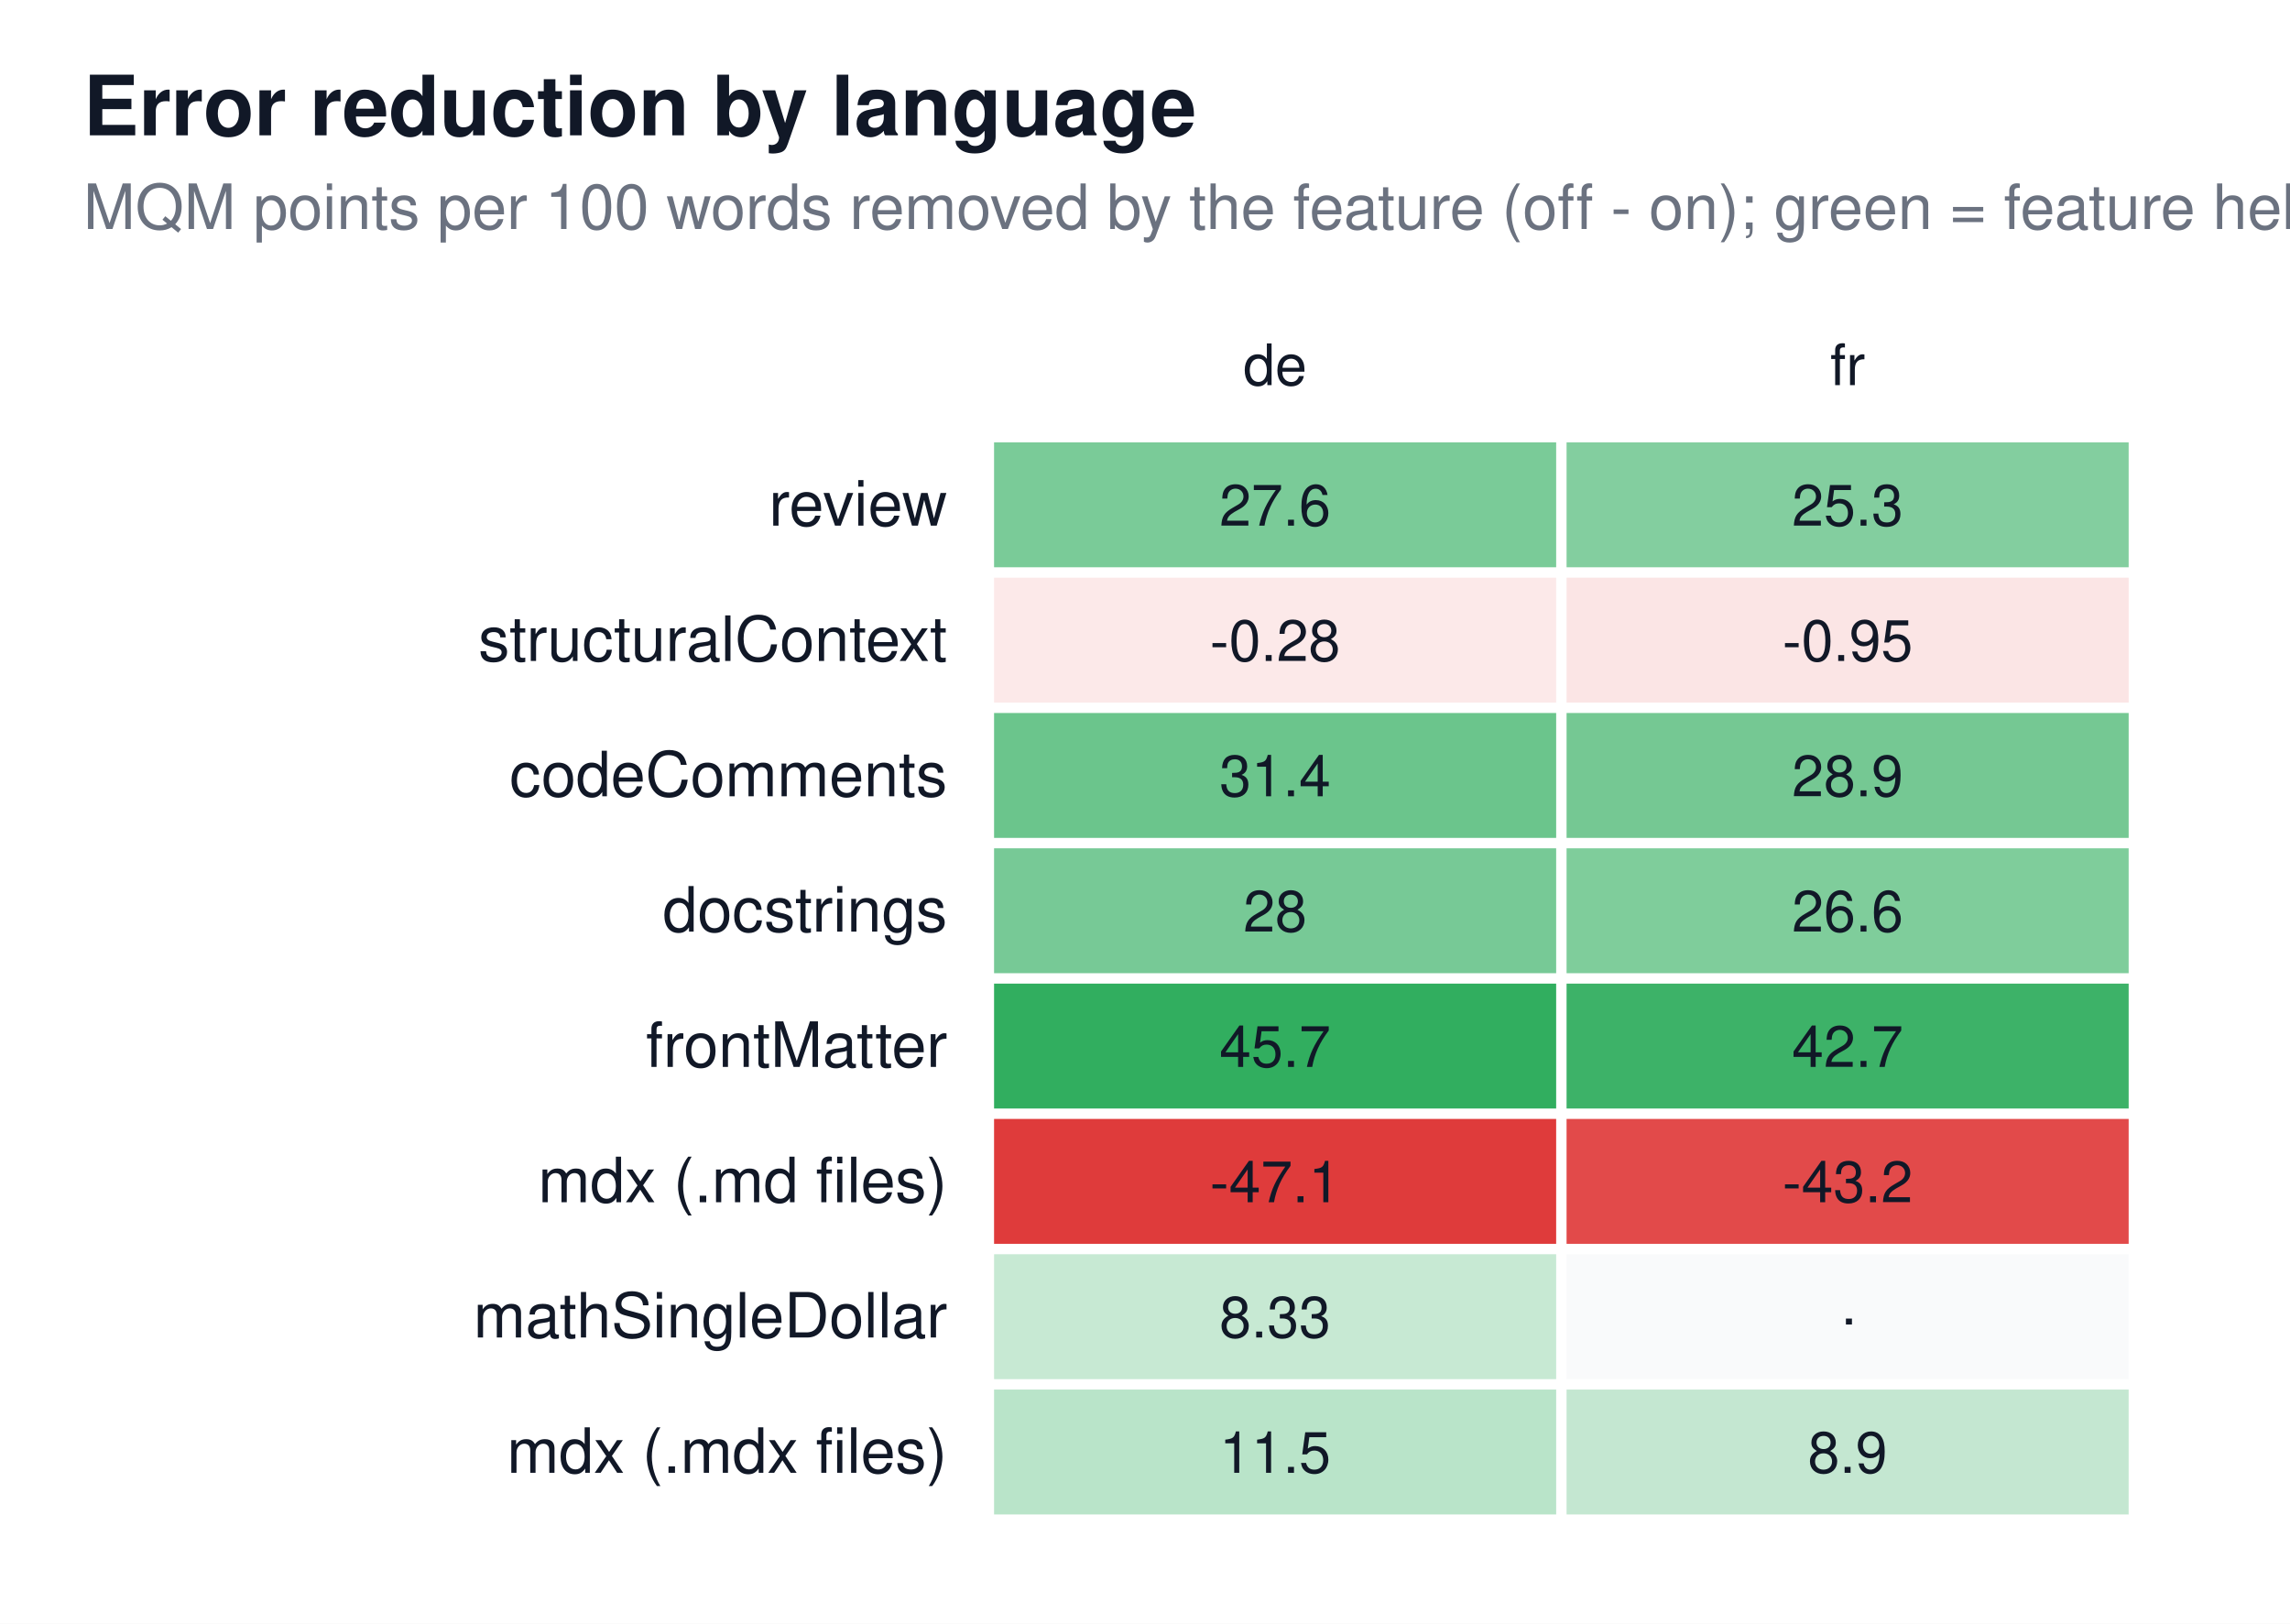
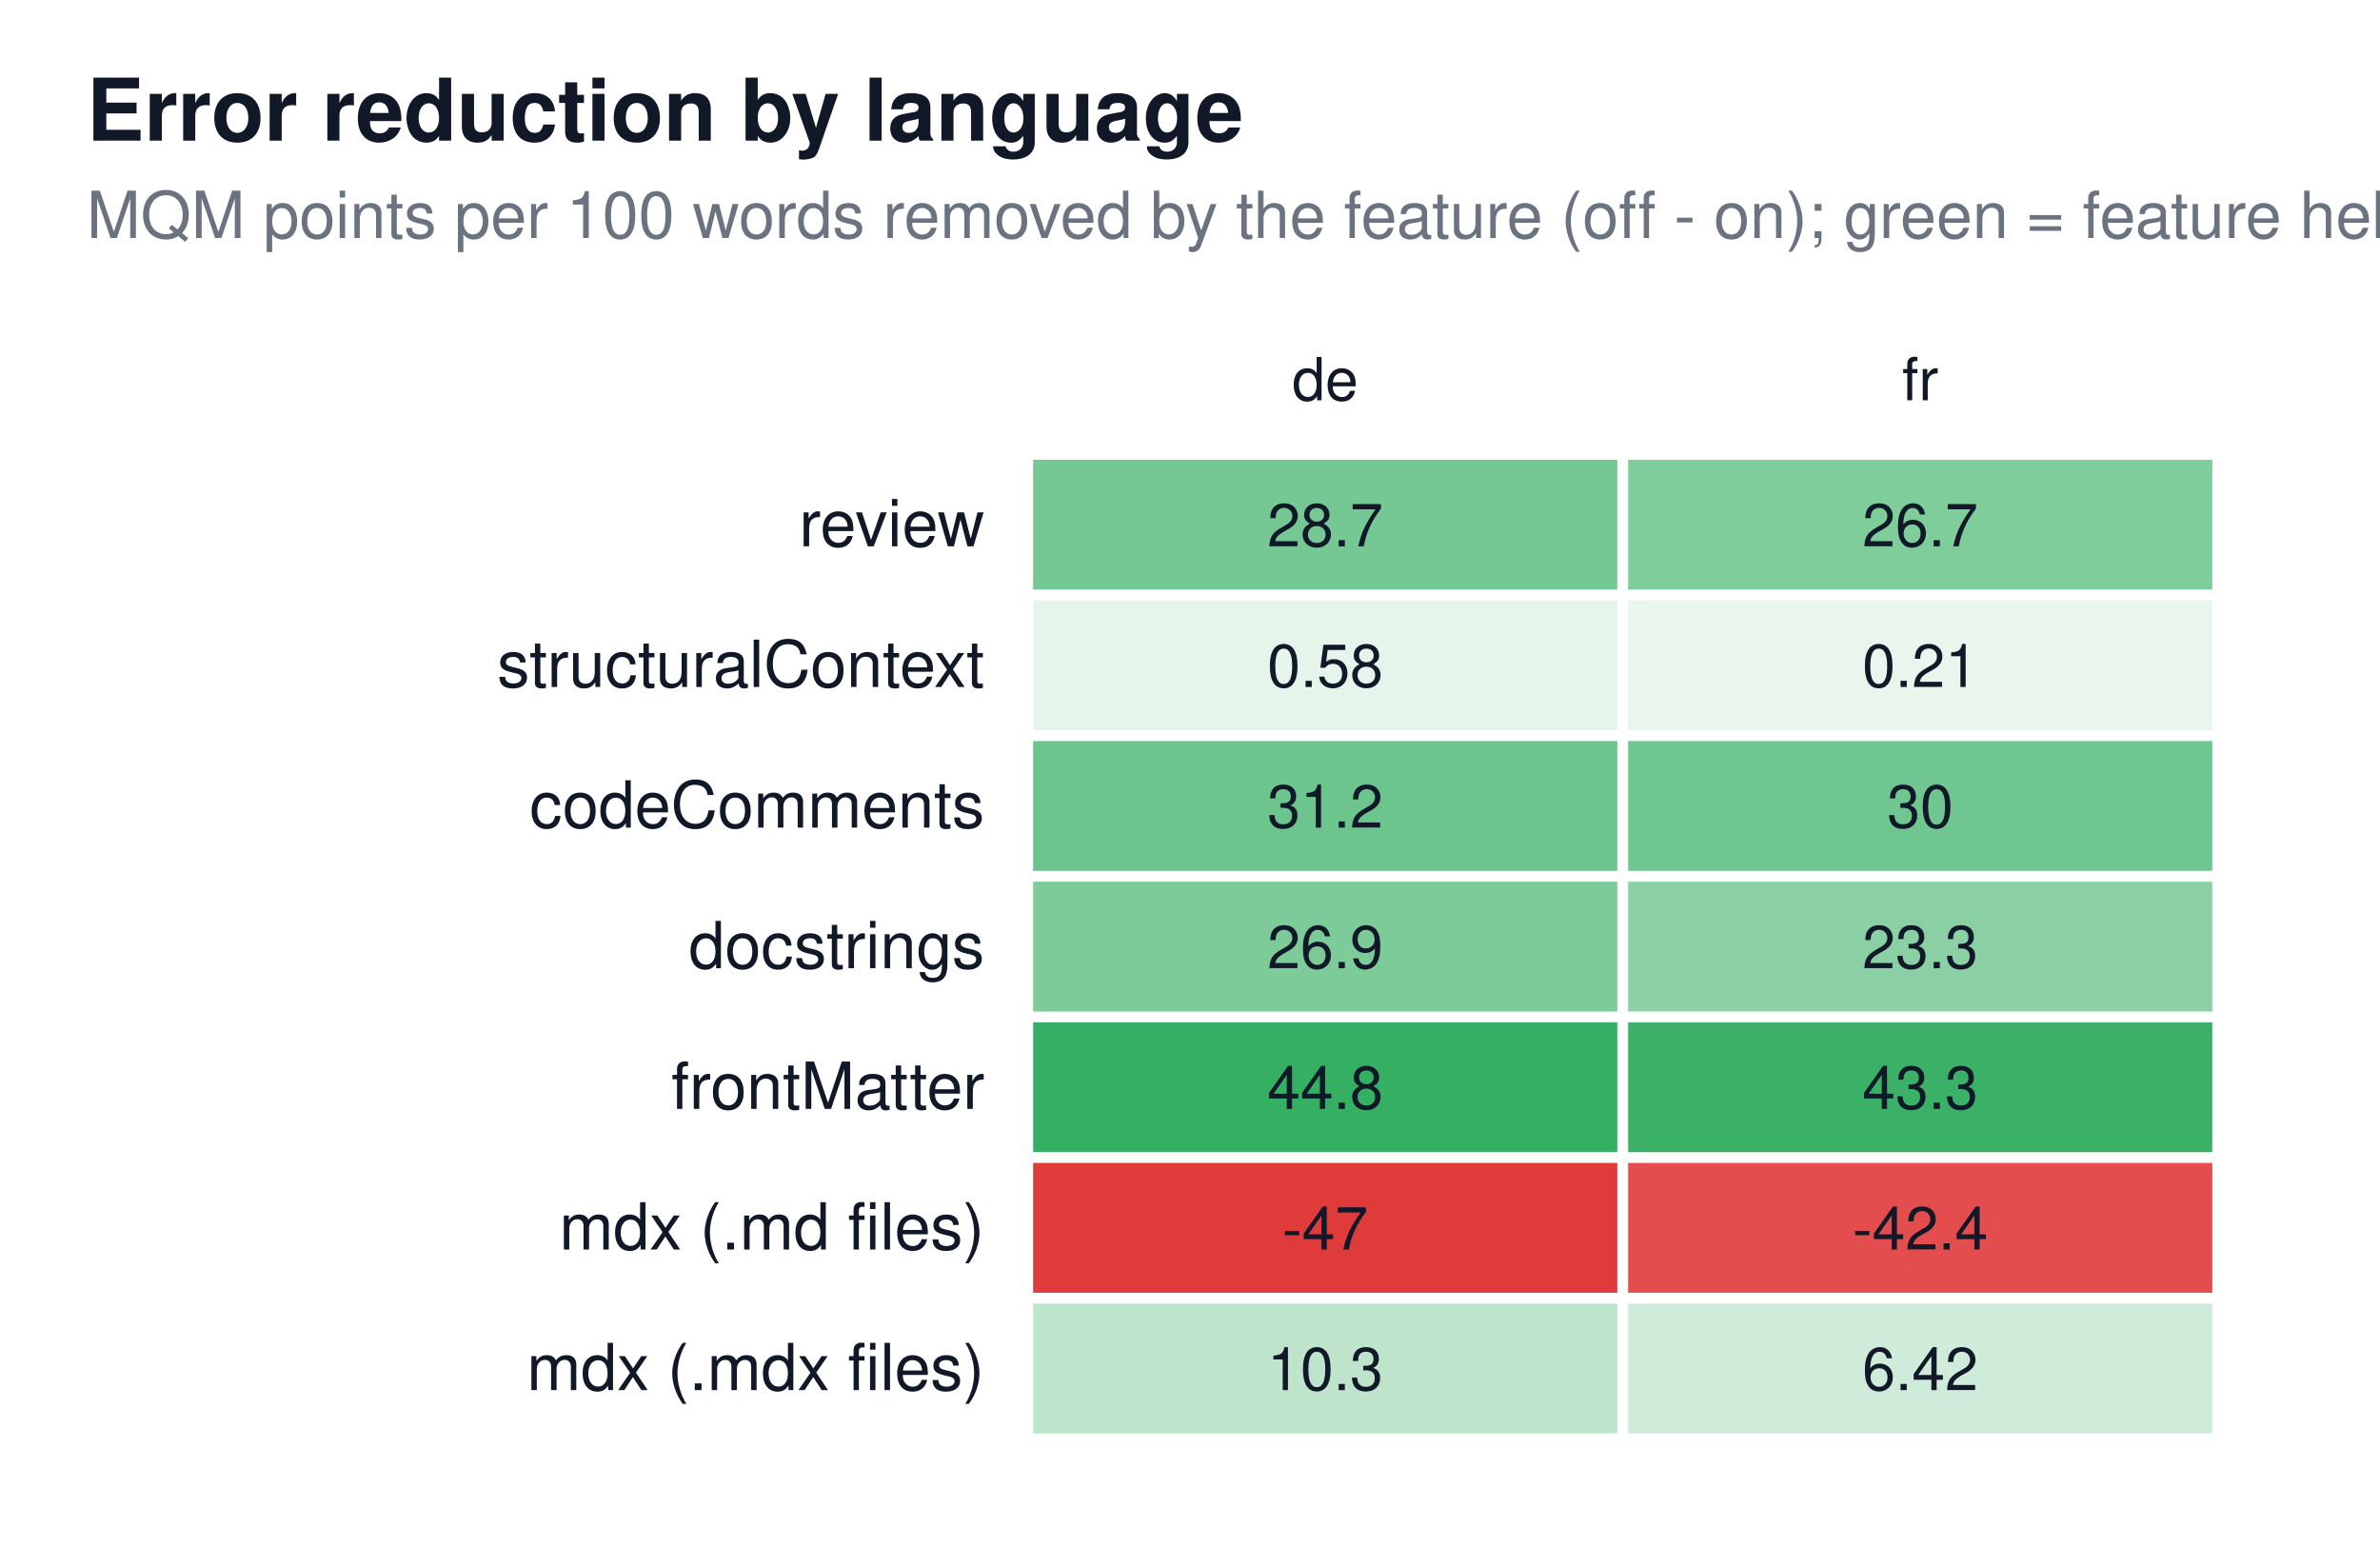
- <svg xmlns="http://www.w3.org/2000/svg" width="440" height="312" viewBox="0 0 440 312" font-family="Segoe UI, Helvetica, Arial, sans-serif">
+ <svg xmlns="http://www.w3.org/2000/svg" width="440" height="286" viewBox="0 0 440 286" font-family="Segoe UI, Helvetica, Arial, sans-serif">
  <rect width="100%" height="100%" fill="#ffffff" />
  <text x="16" y="26" font-size="16" font-weight="600" fill="#111827">Error reduction by language</text>
  <text x="16" y="44" font-size="12" fill="#6b7280">MQM points per 100 words removed by the feature (off - on); green = feature helps</text>
  <text x="245" y="74" font-size="11" text-anchor="middle" fill="#111827">de</text>
  <text x="355" y="74" font-size="11" text-anchor="middle" fill="#111827">fr</text>
  <text x="182" y="101" font-size="12" text-anchor="end" fill="#111827">review</text>
-   <rect x="191" y="85" width="108" height="24" fill="rgba(22,163,74,0.57)" />
-   <text x="245" y="101" font-size="11" text-anchor="middle" fill="#111827">27.6</text>
-   <rect x="301" y="85" width="108" height="24" fill="rgba(22,163,74,0.53)" />
-   <text x="355" y="101" font-size="11" text-anchor="middle" fill="#111827">25.3</text>
+   <rect x="191" y="85" width="108" height="24" fill="rgba(22,163,74,0.59)" />
+   <text x="245" y="101" font-size="11" text-anchor="middle" fill="#111827">28.7</text>
+   <rect x="301" y="85" width="108" height="24" fill="rgba(22,163,74,0.55)" />
+   <text x="355" y="101" font-size="11" text-anchor="middle" fill="#111827">26.7</text>
  <text x="182" y="127" font-size="12" text-anchor="end" fill="#111827">structuralContext</text>
-   <rect x="191" y="111" width="108" height="24" fill="rgba(220,38,38,0.10)" />
-   <text x="245" y="127" font-size="11" text-anchor="middle" fill="#111827">-0.28</text>
-   <rect x="301" y="111" width="108" height="24" fill="rgba(220,38,38,0.12)" />
-   <text x="355" y="127" font-size="11" text-anchor="middle" fill="#111827">-0.95</text>
+   <rect x="191" y="111" width="108" height="24" fill="rgba(22,163,74,0.11)" />
+   <text x="245" y="127" font-size="11" text-anchor="middle" fill="#111827">0.58</text>
+   <rect x="301" y="111" width="108" height="24" fill="rgba(22,163,74,0.10)" />
+   <text x="355" y="127" font-size="11" text-anchor="middle" fill="#111827">0.21</text>
  <text x="182" y="153" font-size="12" text-anchor="end" fill="#111827">codeComments</text>
  <rect x="191" y="137" width="108" height="24" fill="rgba(22,163,74,0.63)" />
-   <text x="245" y="153" font-size="11" text-anchor="middle" fill="#111827">31.4</text>
-   <rect x="301" y="137" width="108" height="24" fill="rgba(22,163,74,0.59)" />
-   <text x="355" y="153" font-size="11" text-anchor="middle" fill="#111827">28.9</text>
+   <text x="245" y="153" font-size="11" text-anchor="middle" fill="#111827">31.2</text>
+   <rect x="301" y="137" width="108" height="24" fill="rgba(22,163,74,0.61)" />
+   <text x="355" y="153" font-size="11" text-anchor="middle" fill="#111827">30</text>
  <text x="182" y="179" font-size="12" text-anchor="end" fill="#111827">docstrings</text>
-   <rect x="191" y="163" width="108" height="24" fill="rgba(22,163,74,0.58)" />
-   <text x="245" y="179" font-size="11" text-anchor="middle" fill="#111827">28</text>
-   <rect x="301" y="163" width="108" height="24" fill="rgba(22,163,74,0.55)" />
-   <text x="355" y="179" font-size="11" text-anchor="middle" fill="#111827">26.6</text>
+   <rect x="191" y="163" width="108" height="24" fill="rgba(22,163,74,0.56)" />
+   <text x="245" y="179" font-size="11" text-anchor="middle" fill="#111827">26.9</text>
+   <rect x="301" y="163" width="108" height="24" fill="rgba(22,163,74,0.50)" />
+   <text x="355" y="179" font-size="11" text-anchor="middle" fill="#111827">23.3</text>
  <text x="182" y="205" font-size="12" text-anchor="end" fill="#111827">frontMatter</text>
-   <rect x="191" y="189" width="108" height="24" fill="rgba(22,163,74,0.88)" />
-   <text x="245" y="205" font-size="11" text-anchor="middle" fill="#111827">45.7</text>
-   <rect x="301" y="189" width="108" height="24" fill="rgba(22,163,74,0.83)" />
-   <text x="355" y="205" font-size="11" text-anchor="middle" fill="#111827">42.7</text>
+   <rect x="191" y="189" width="108" height="24" fill="rgba(22,163,74,0.86)" />
+   <text x="245" y="205" font-size="11" text-anchor="middle" fill="#111827">44.8</text>
+   <rect x="301" y="189" width="108" height="24" fill="rgba(22,163,74,0.84)" />
+   <text x="355" y="205" font-size="11" text-anchor="middle" fill="#111827">43.3</text>
  <text x="182" y="231" font-size="12" text-anchor="end" fill="#111827">mdx (.md files)</text>
  <rect x="191" y="215" width="108" height="24" fill="rgba(220,38,38,0.90)" />
-   <text x="245" y="231" font-size="11" text-anchor="middle" fill="#111827">-47.1</text>
-   <rect x="301" y="215" width="108" height="24" fill="rgba(220,38,38,0.83)" />
-   <text x="355" y="231" font-size="11" text-anchor="middle" fill="#111827">-43.2</text>
-   <text x="182" y="257" font-size="12" text-anchor="end" fill="#111827">mathSingleDollar</text>
-   <rect x="191" y="241" width="108" height="24" fill="rgba(22,163,74,0.24)" />
-   <text x="245" y="257" font-size="11" text-anchor="middle" fill="#111827">8.33</text>
-   <rect x="301" y="241" width="108" height="24" fill="#f9fafb" />
-   <text x="355" y="257" font-size="11" text-anchor="middle" fill="#111827">·</text>
-   <text x="182" y="283" font-size="12" text-anchor="end" fill="#111827">mdx (.mdx files)</text>
-   <rect x="191" y="267" width="108" height="24" fill="rgba(22,163,74,0.30)" />
-   <text x="245" y="283" font-size="11" text-anchor="middle" fill="#111827">11.5</text>
-   <rect x="301" y="267" width="108" height="24" fill="rgba(22,163,74,0.25)" />
-   <text x="355" y="283" font-size="11" text-anchor="middle" fill="#111827">8.9</text>
+   <text x="245" y="231" font-size="11" text-anchor="middle" fill="#111827">-47</text>
+   <rect x="301" y="215" width="108" height="24" fill="rgba(220,38,38,0.82)" />
+   <text x="355" y="231" font-size="11" text-anchor="middle" fill="#111827">-42.4</text>
+   <text x="182" y="257" font-size="12" text-anchor="end" fill="#111827">mdx (.mdx files)</text>
+   <rect x="191" y="241" width="108" height="24" fill="rgba(22,163,74,0.28)" />
+   <text x="245" y="257" font-size="11" text-anchor="middle" fill="#111827">10.3</text>
+   <rect x="301" y="241" width="108" height="24" fill="rgba(22,163,74,0.21)" />
+   <text x="355" y="257" font-size="11" text-anchor="middle" fill="#111827">6.42</text>
</svg>
